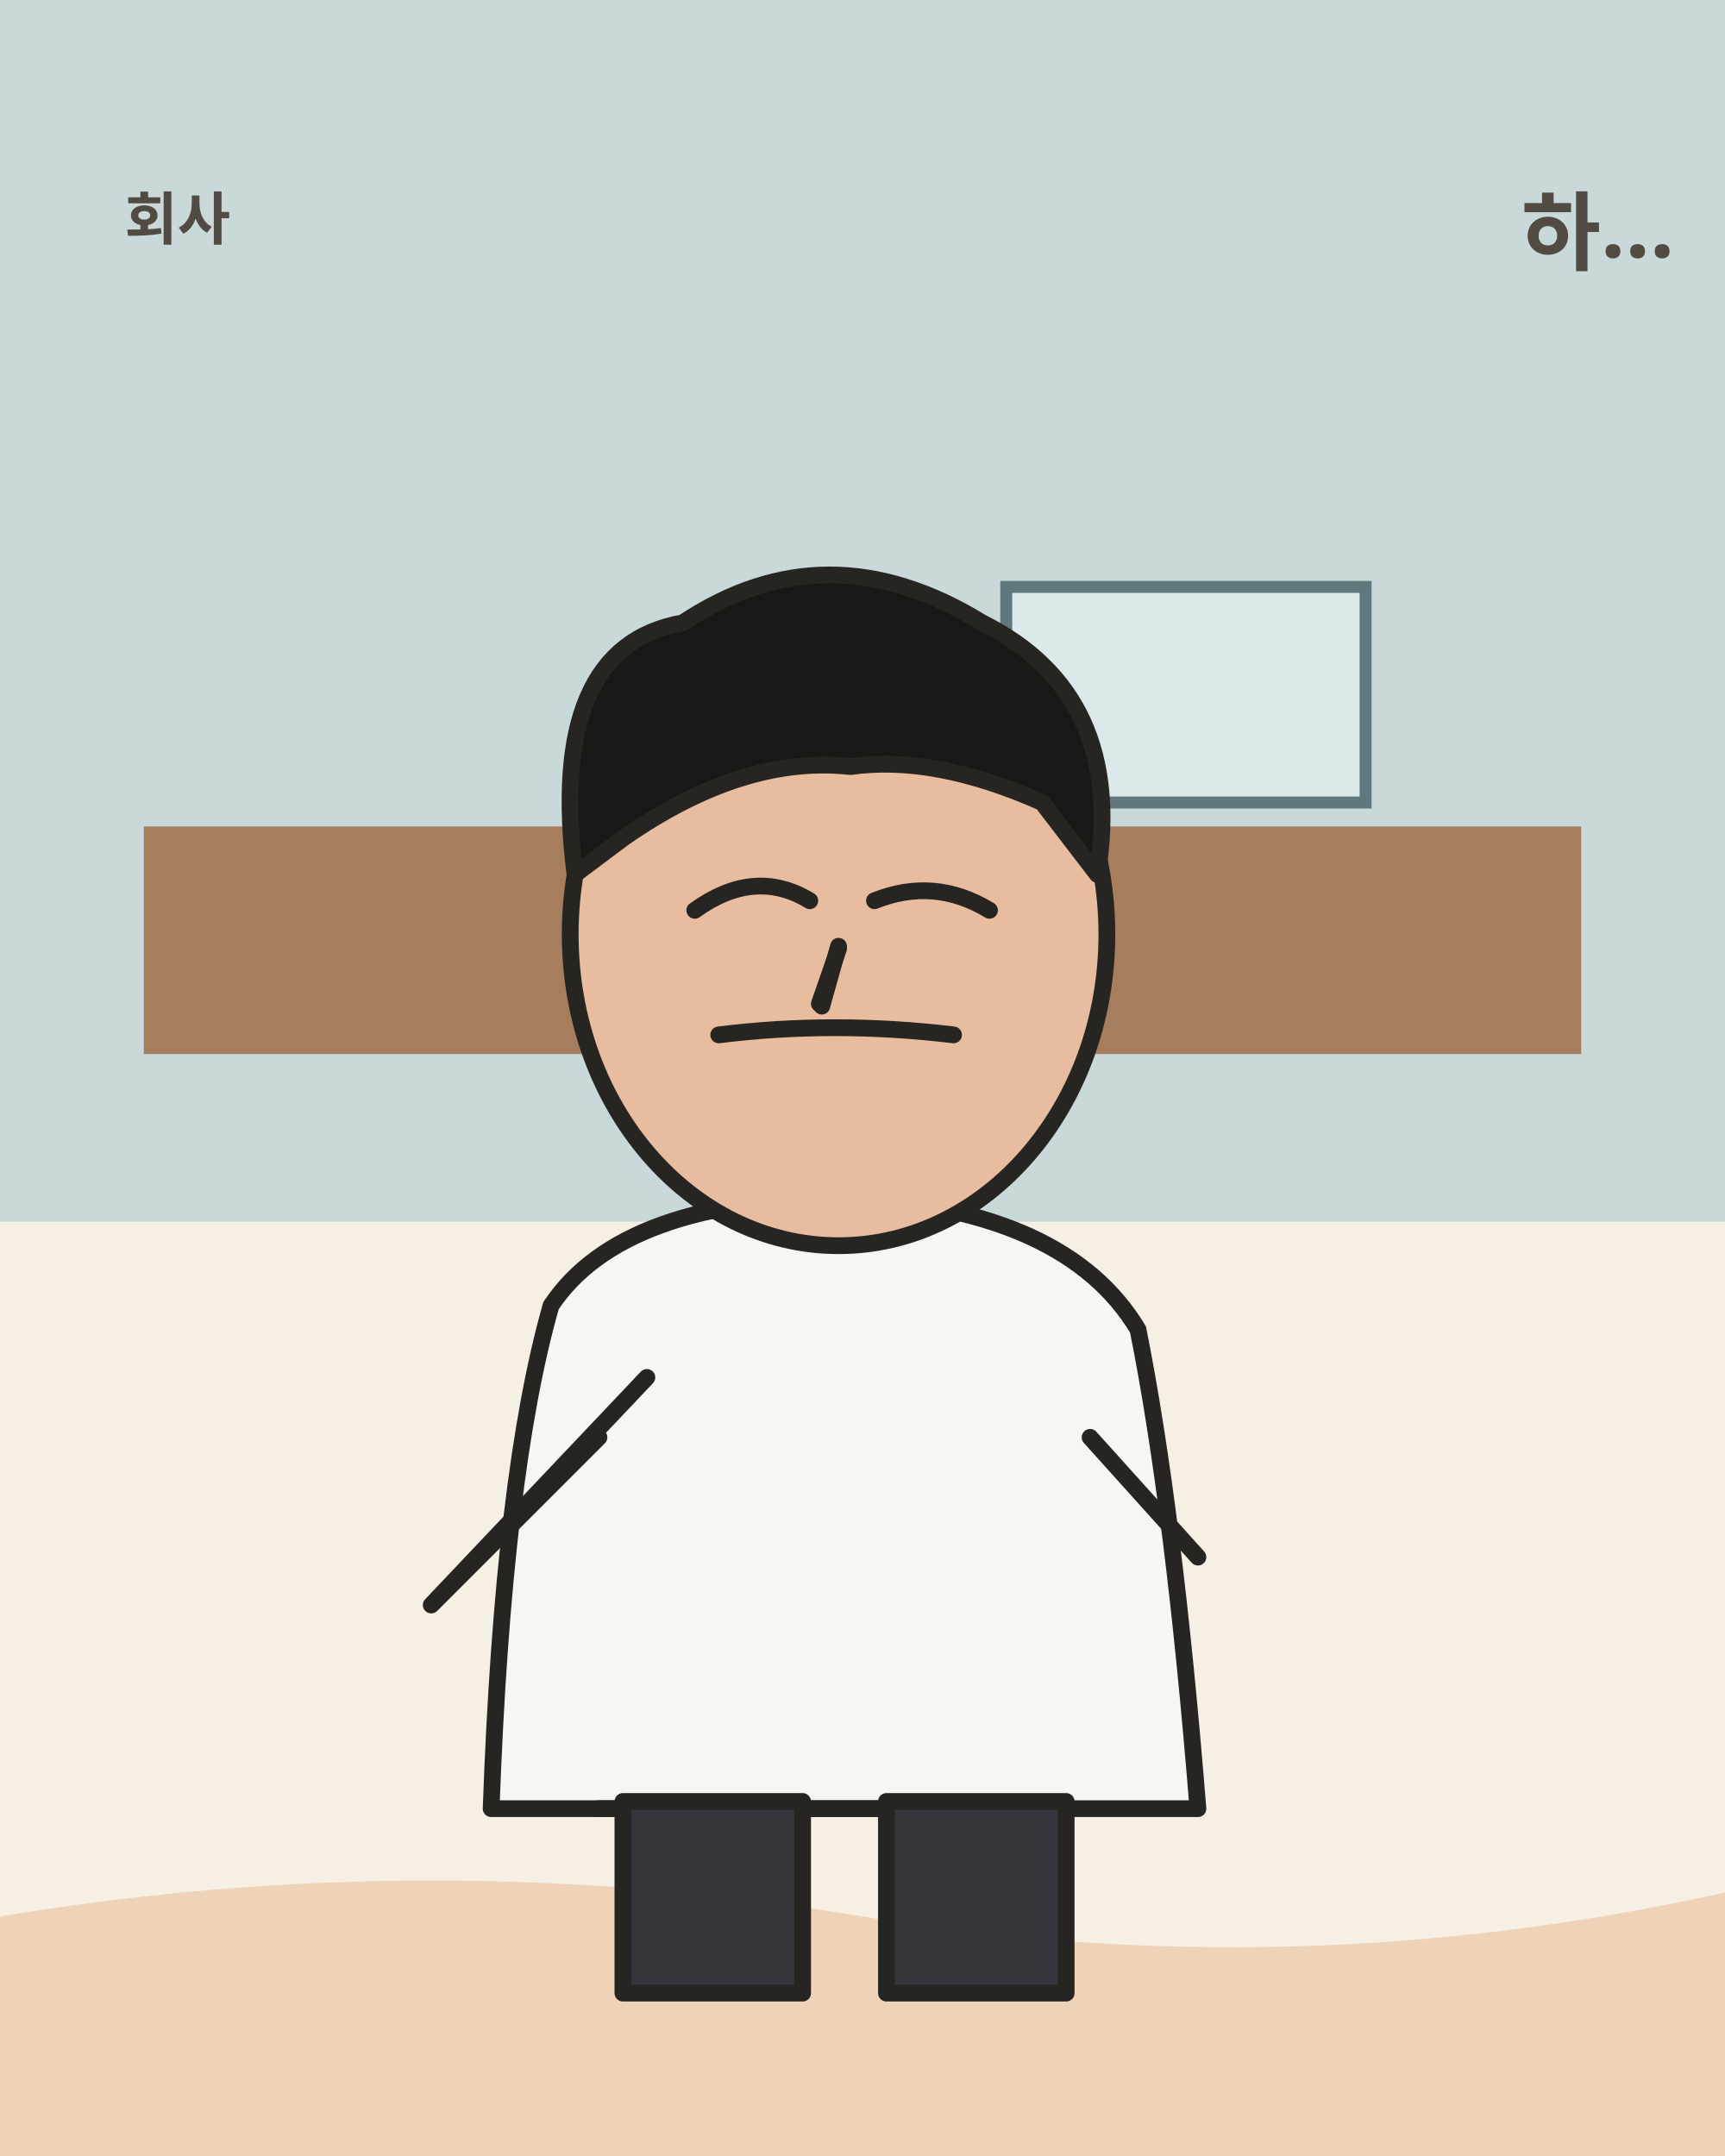
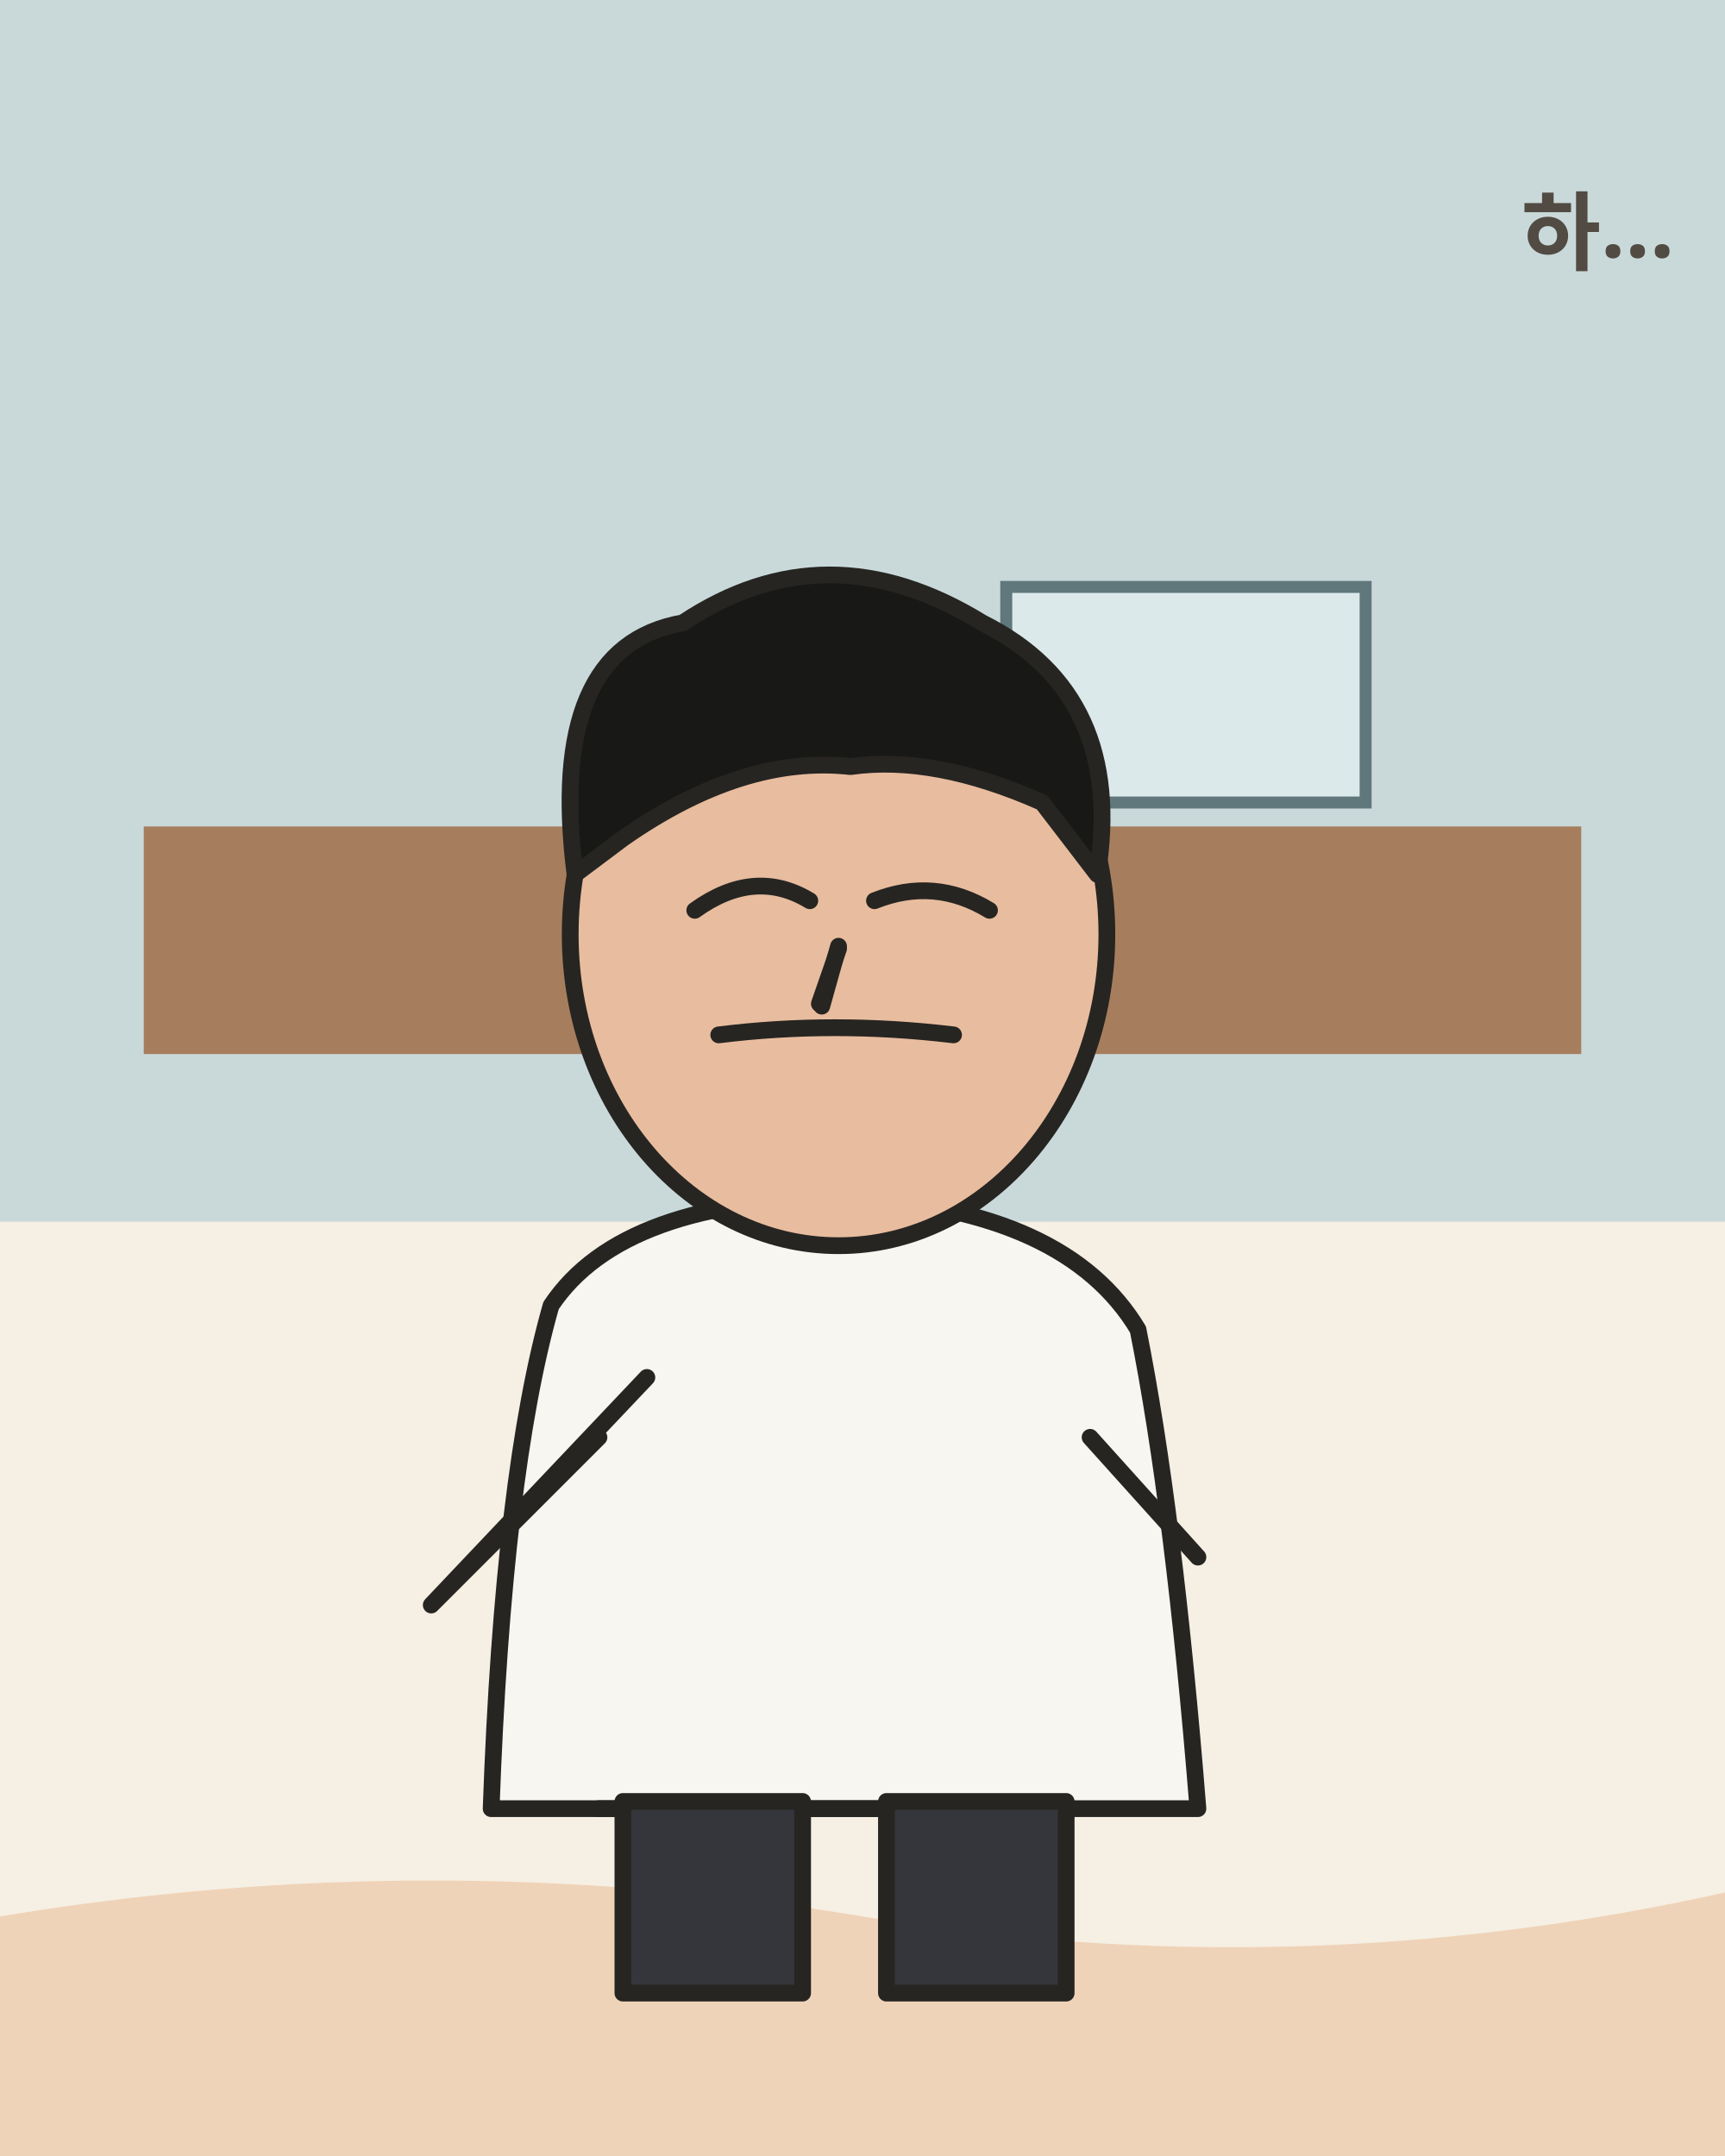
<svg xmlns="http://www.w3.org/2000/svg" viewBox="0 0 720 900" role="img" aria-label="웹툰 장면">
  <rect width="720" height="900" fill="#f6efe3" />
  <rect x="0" y="0" width="720" height="510" fill="#c9d9da" />
  <rect x="60" y="345" width="600" height="95" fill="#a77e5d" />
  <rect x="420" y="245" width="150" height="90" fill="#dce9eb" stroke="#60777c" stroke-width="5" />
  <path d="M0 800 Q180 770 360 800 T720 790V900H0Z" fill="#e7b183" opacity=".45" />
  <g stroke="#262522" stroke-width="7" stroke-linecap="round" stroke-linejoin="round">
    <path d="M205 755 Q210 615 230 545 Q260 500 355 500 Q445 505 475 555 Q490 630 500 755Z" fill="#f7f6f1" />
    <path d="M250 755h195" fill="none" />
    <ellipse cx="350" cy="390" rx="112" ry="130" fill="#e8bc9e" />
    <path d="M240 365 Q228 270 285 260 Q345 220 410 260 Q470 290 458 365 L435 335 Q390 315 355 320 Q310 315 260 350Z" fill="#181817" />
    <path d="M290 380q25 -18 48 -4M365 376q25 -10 48 4M300 432q48 -6 98 0M350 395l-7 25" fill="none" />
    <path d="M350 396l-8 23" fill="none" />
    <path d="M250 600l-70 70 90-95M455 600l45 50" fill="none" />
    <rect x="260" y="752" width="75" height="80" fill="#34363b" />
    <rect x="370" y="752" width="75" height="80" fill="#34363b" />
  </g>
  <g font-family="sans-serif" font-weight="700" fill="#514b43">
-     <text x="52" y="100" font-size="24">회사</text>
    <text x="635" y="110" font-size="36">하…</text>
  </g>
</svg>
